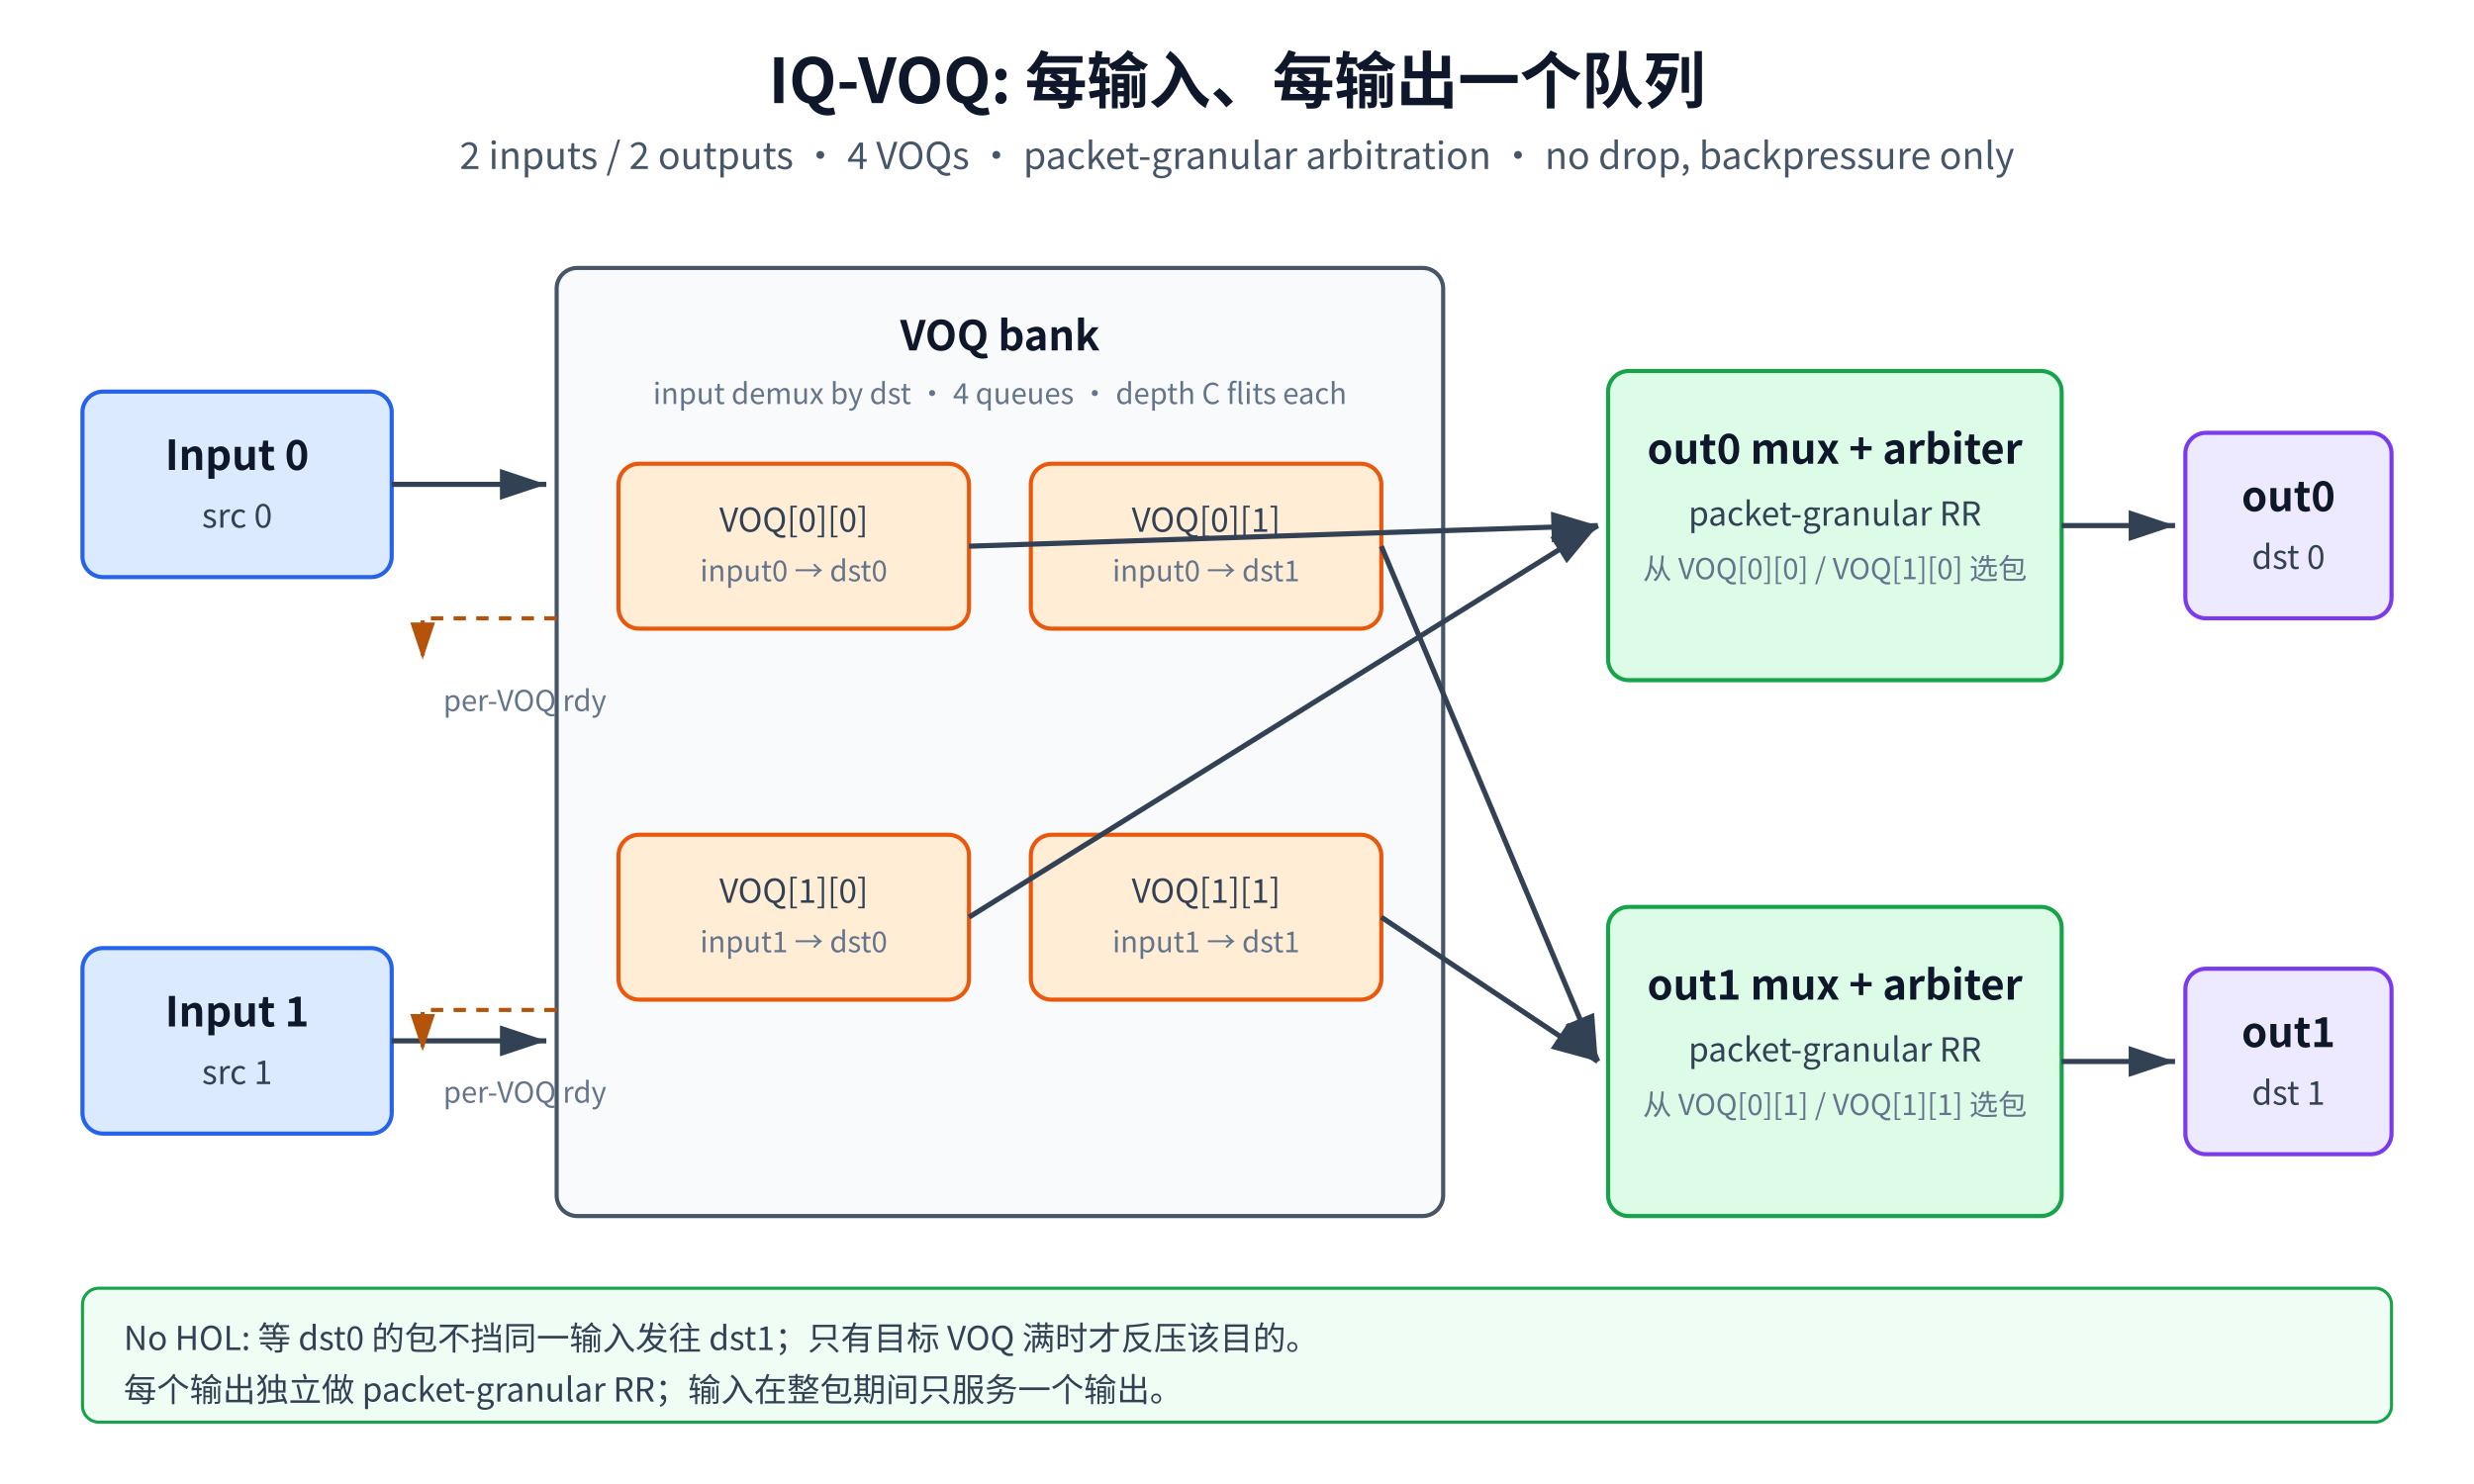
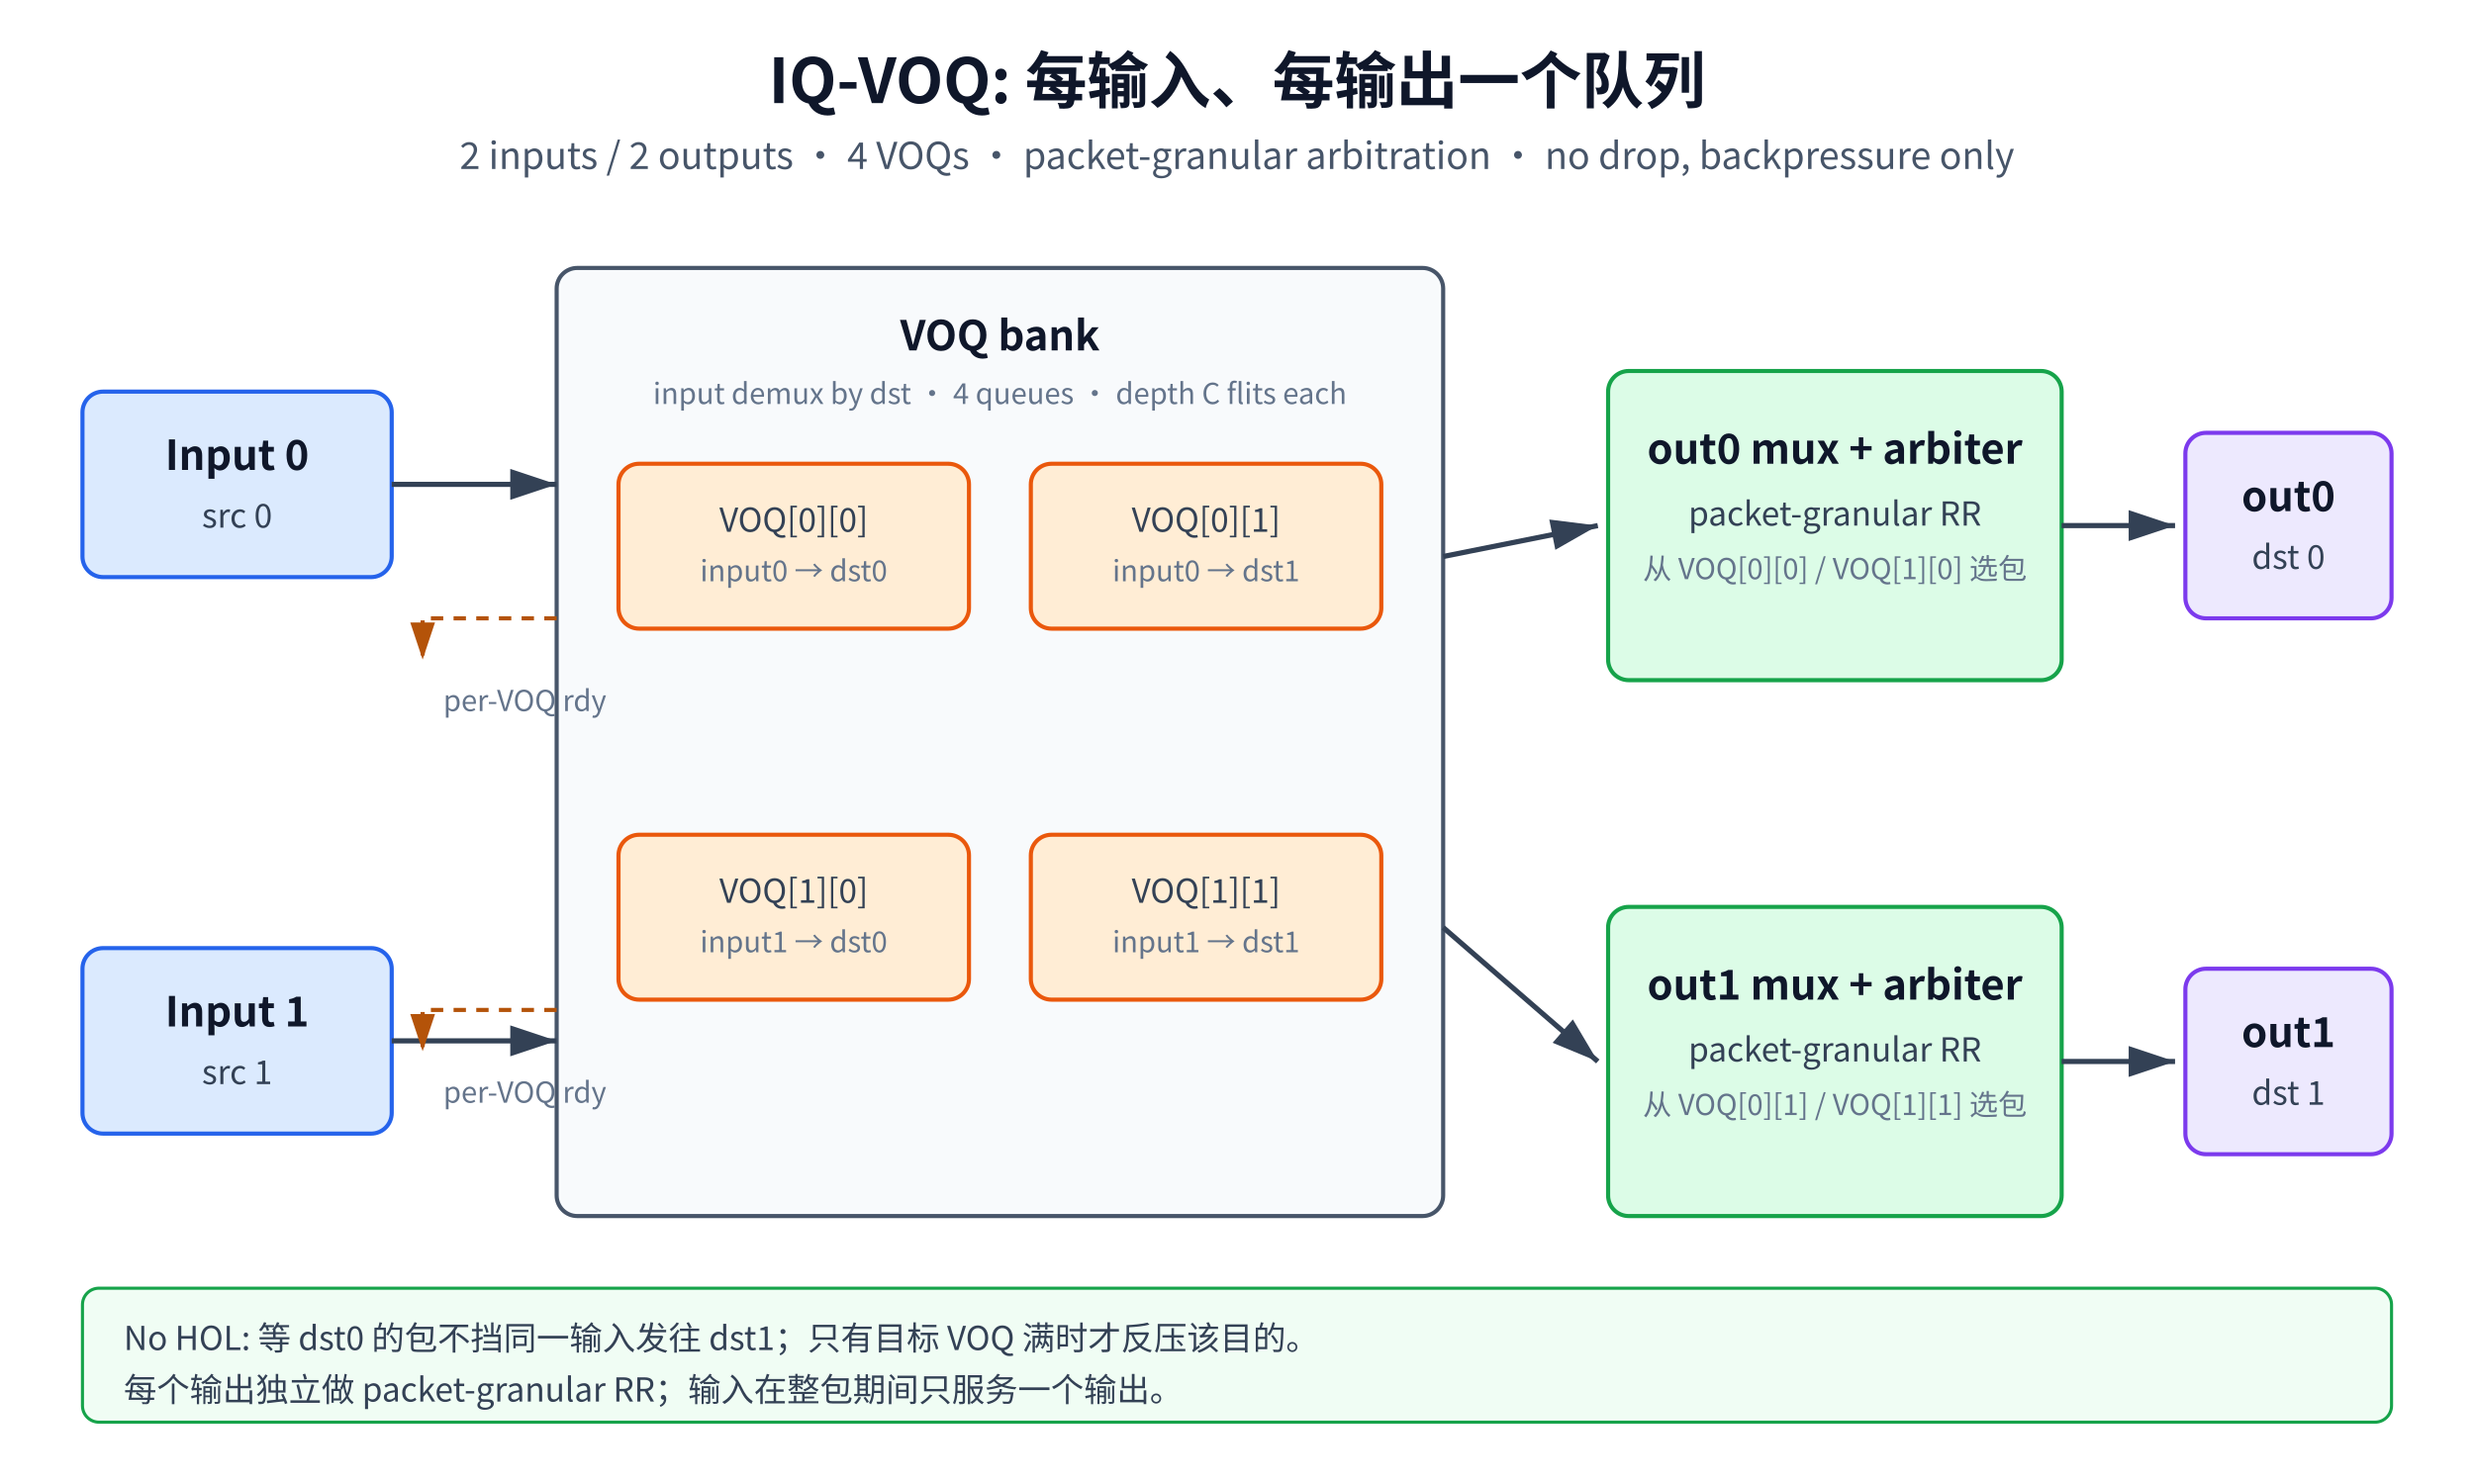
<svg xmlns="http://www.w3.org/2000/svg" width="1200" height="720" viewBox="0 0 1200 720">
  <defs>
    <marker id="arrow" markerWidth="10" markerHeight="10" refX="9" refY="3" orient="auto" markerUnits="strokeWidth">
      <path d="M0,0 L0,6 L9,3 z" fill="#334155" />
    </marker>
    <marker id="arrow-back" markerWidth="10" markerHeight="10" refX="9" refY="3" orient="auto" markerUnits="strokeWidth">
      <path d="M0,0 L0,6 L9,3 z" fill="#b45309" />
    </marker>
  </defs>
  <style>
    .title { font: 700 30px 'Noto Sans CJK SC','Noto Sans CJK JP',sans-serif; fill: #0f172a; }
    .sub { font: 18px 'Noto Sans CJK SC','Noto Sans CJK JP',sans-serif; fill: #475569; }
    .box { stroke-width: 2; rx: 10; }
    .in { fill: #dbeafe; stroke: #2563eb; }
    .bank { fill: #f8fafc; stroke: #475569; }
    .q { fill: #ffedd5; stroke: #ea580c; }
    .arb { fill: #dcfce7; stroke: #16a34a; }
    .out { fill: #ede9fe; stroke: #7c3aed; }
    .label { font: 600 20px 'Noto Sans CJK SC','Noto Sans CJK JP',sans-serif; fill: #0f172a; }
    .small { font: 16px 'Noto Sans CJK SC','Noto Sans CJK JP',sans-serif; fill: #334155; }
    .tiny { font: 14px 'Noto Sans CJK SC','Noto Sans CJK JP',sans-serif; fill: #64748b; }
    .arrow { stroke: #334155; stroke-width: 2.5; fill: none; marker-end: url(#arrow); }
    .back { stroke: #b45309; stroke-width: 2; stroke-dasharray: 6 5; fill: none; marker-end: url(#arrow-back); }
    .note { fill: #f0fdf4; stroke: #16a34a; stroke-width: 1.5; rx: 8; }
  </style>
  <rect width="1200" height="720" fill="#ffffff" />
  <text x="600" y="50" text-anchor="middle" class="title">IQ-VOQ: 每输入、每输出一个队列</text>
  <text x="600" y="82" text-anchor="middle" class="sub">2 inputs / 2 outputs · 4 VOQs · packet-granular arbitration · no drop, backpressure only</text>
  <rect class="box in" x="40" y="190" width="150" height="90" />
  <text x="115" y="228" text-anchor="middle" class="label">Input 0</text>
  <text x="115" y="256" text-anchor="middle" class="small">src 0</text>
  <rect class="box in" x="40" y="460" width="150" height="90" />
  <text x="115" y="498" text-anchor="middle" class="label">Input 1</text>
  <text x="115" y="526" text-anchor="middle" class="small">src 1</text>
  <rect class="box bank" x="270" y="130" width="430" height="460" />
  <text x="485" y="170" text-anchor="middle" class="label">VOQ bank</text>
  <text x="485" y="196" text-anchor="middle" class="tiny">input demux by dst · 4 queues · depth C flits each</text>
  <rect class="box q" x="300" y="225" width="170" height="80" />
  <text x="385" y="258" text-anchor="middle" class="small">VOQ[0][0]</text>
  <text x="385" y="282" text-anchor="middle" class="tiny">input0 → dst0</text>
  <rect class="box q" x="500" y="225" width="170" height="80" />
  <text x="585" y="258" text-anchor="middle" class="small">VOQ[0][1]</text>
  <text x="585" y="282" text-anchor="middle" class="tiny">input0 → dst1</text>
  <rect class="box q" x="300" y="405" width="170" height="80" />
  <text x="385" y="438" text-anchor="middle" class="small">VOQ[1][0]</text>
  <text x="385" y="462" text-anchor="middle" class="tiny">input1 → dst0</text>
  <rect class="box q" x="500" y="405" width="170" height="80" />
  <text x="585" y="438" text-anchor="middle" class="small">VOQ[1][1]</text>
  <text x="585" y="462" text-anchor="middle" class="tiny">input1 → dst1</text>
  <rect class="box arb" x="780" y="180" width="220" height="150" />
  <text x="890" y="225" text-anchor="middle" class="label">out0 mux + arbiter</text>
  <text x="890" y="255" text-anchor="middle" class="small">packet-granular RR</text>
  <text x="890" y="281" text-anchor="middle" class="tiny">从 VOQ[0][0] / VOQ[1][0] 选包</text>
  <rect class="box arb" x="780" y="440" width="220" height="150" />
  <text x="890" y="485" text-anchor="middle" class="label">out1 mux + arbiter</text>
  <text x="890" y="515" text-anchor="middle" class="small">packet-granular RR</text>
  <text x="890" y="541" text-anchor="middle" class="tiny">从 VOQ[0][1] / VOQ[1][1] 选包</text>
  <rect class="box out" x="1060" y="210" width="100" height="90" />
  <text x="1110" y="248" text-anchor="middle" class="label">out0</text>
  <text x="1110" y="276" text-anchor="middle" class="small">dst 0</text>
  <rect class="box out" x="1060" y="470" width="100" height="90" />
  <text x="1110" y="508" text-anchor="middle" class="label">out1</text>
  <text x="1110" y="536" text-anchor="middle" class="small">dst 1</text>
-   <line class="arrow" x1="190" y1="235" x2="265" y2="235" />
-   <line class="arrow" x1="190" y1="505" x2="265" y2="505" />
-   <line class="arrow" x1="470" y1="265" x2="775" y2="255" />
-   <line class="arrow" x1="470" y1="445" x2="775" y2="255" />
-   <line class="arrow" x1="670" y1="265" x2="775" y2="515" />
-   <line class="arrow" x1="670" y1="445" x2="775" y2="515" />
+   <line class="arrow" x1="190" y1="235" x2="270" y2="235" />
+   <line class="arrow" x1="190" y1="505" x2="270" y2="505" />
+   <path class="arrow" d="M700 270 L775 255" />
+   <path class="arrow" d="M700 450 L775 515" />
  <line class="arrow" x1="1000" y1="255" x2="1055" y2="255" />
  <line class="arrow" x1="1000" y1="515" x2="1055" y2="515" />
  <path class="back" d="M270 300 L205 300 L205 320" />
  <path class="back" d="M270 490 L205 490 L205 510" />
  <text x="215" y="345" class="tiny">per-VOQ rdy</text>
  <text x="215" y="535" class="tiny">per-VOQ rdy</text>
  <rect class="note" x="40" y="625" width="1120" height="65" />
  <text x="60" y="655" class="small">No HOL: 等 dst0 的包不挡同一输入发往 dst1；只有目标 VOQ 满时才反压该目的。</text>
  <text x="60" y="680" class="small">每个输出独立做 packet-granular RR；输入在整包期间只服务一个输出。</text>
</svg>
